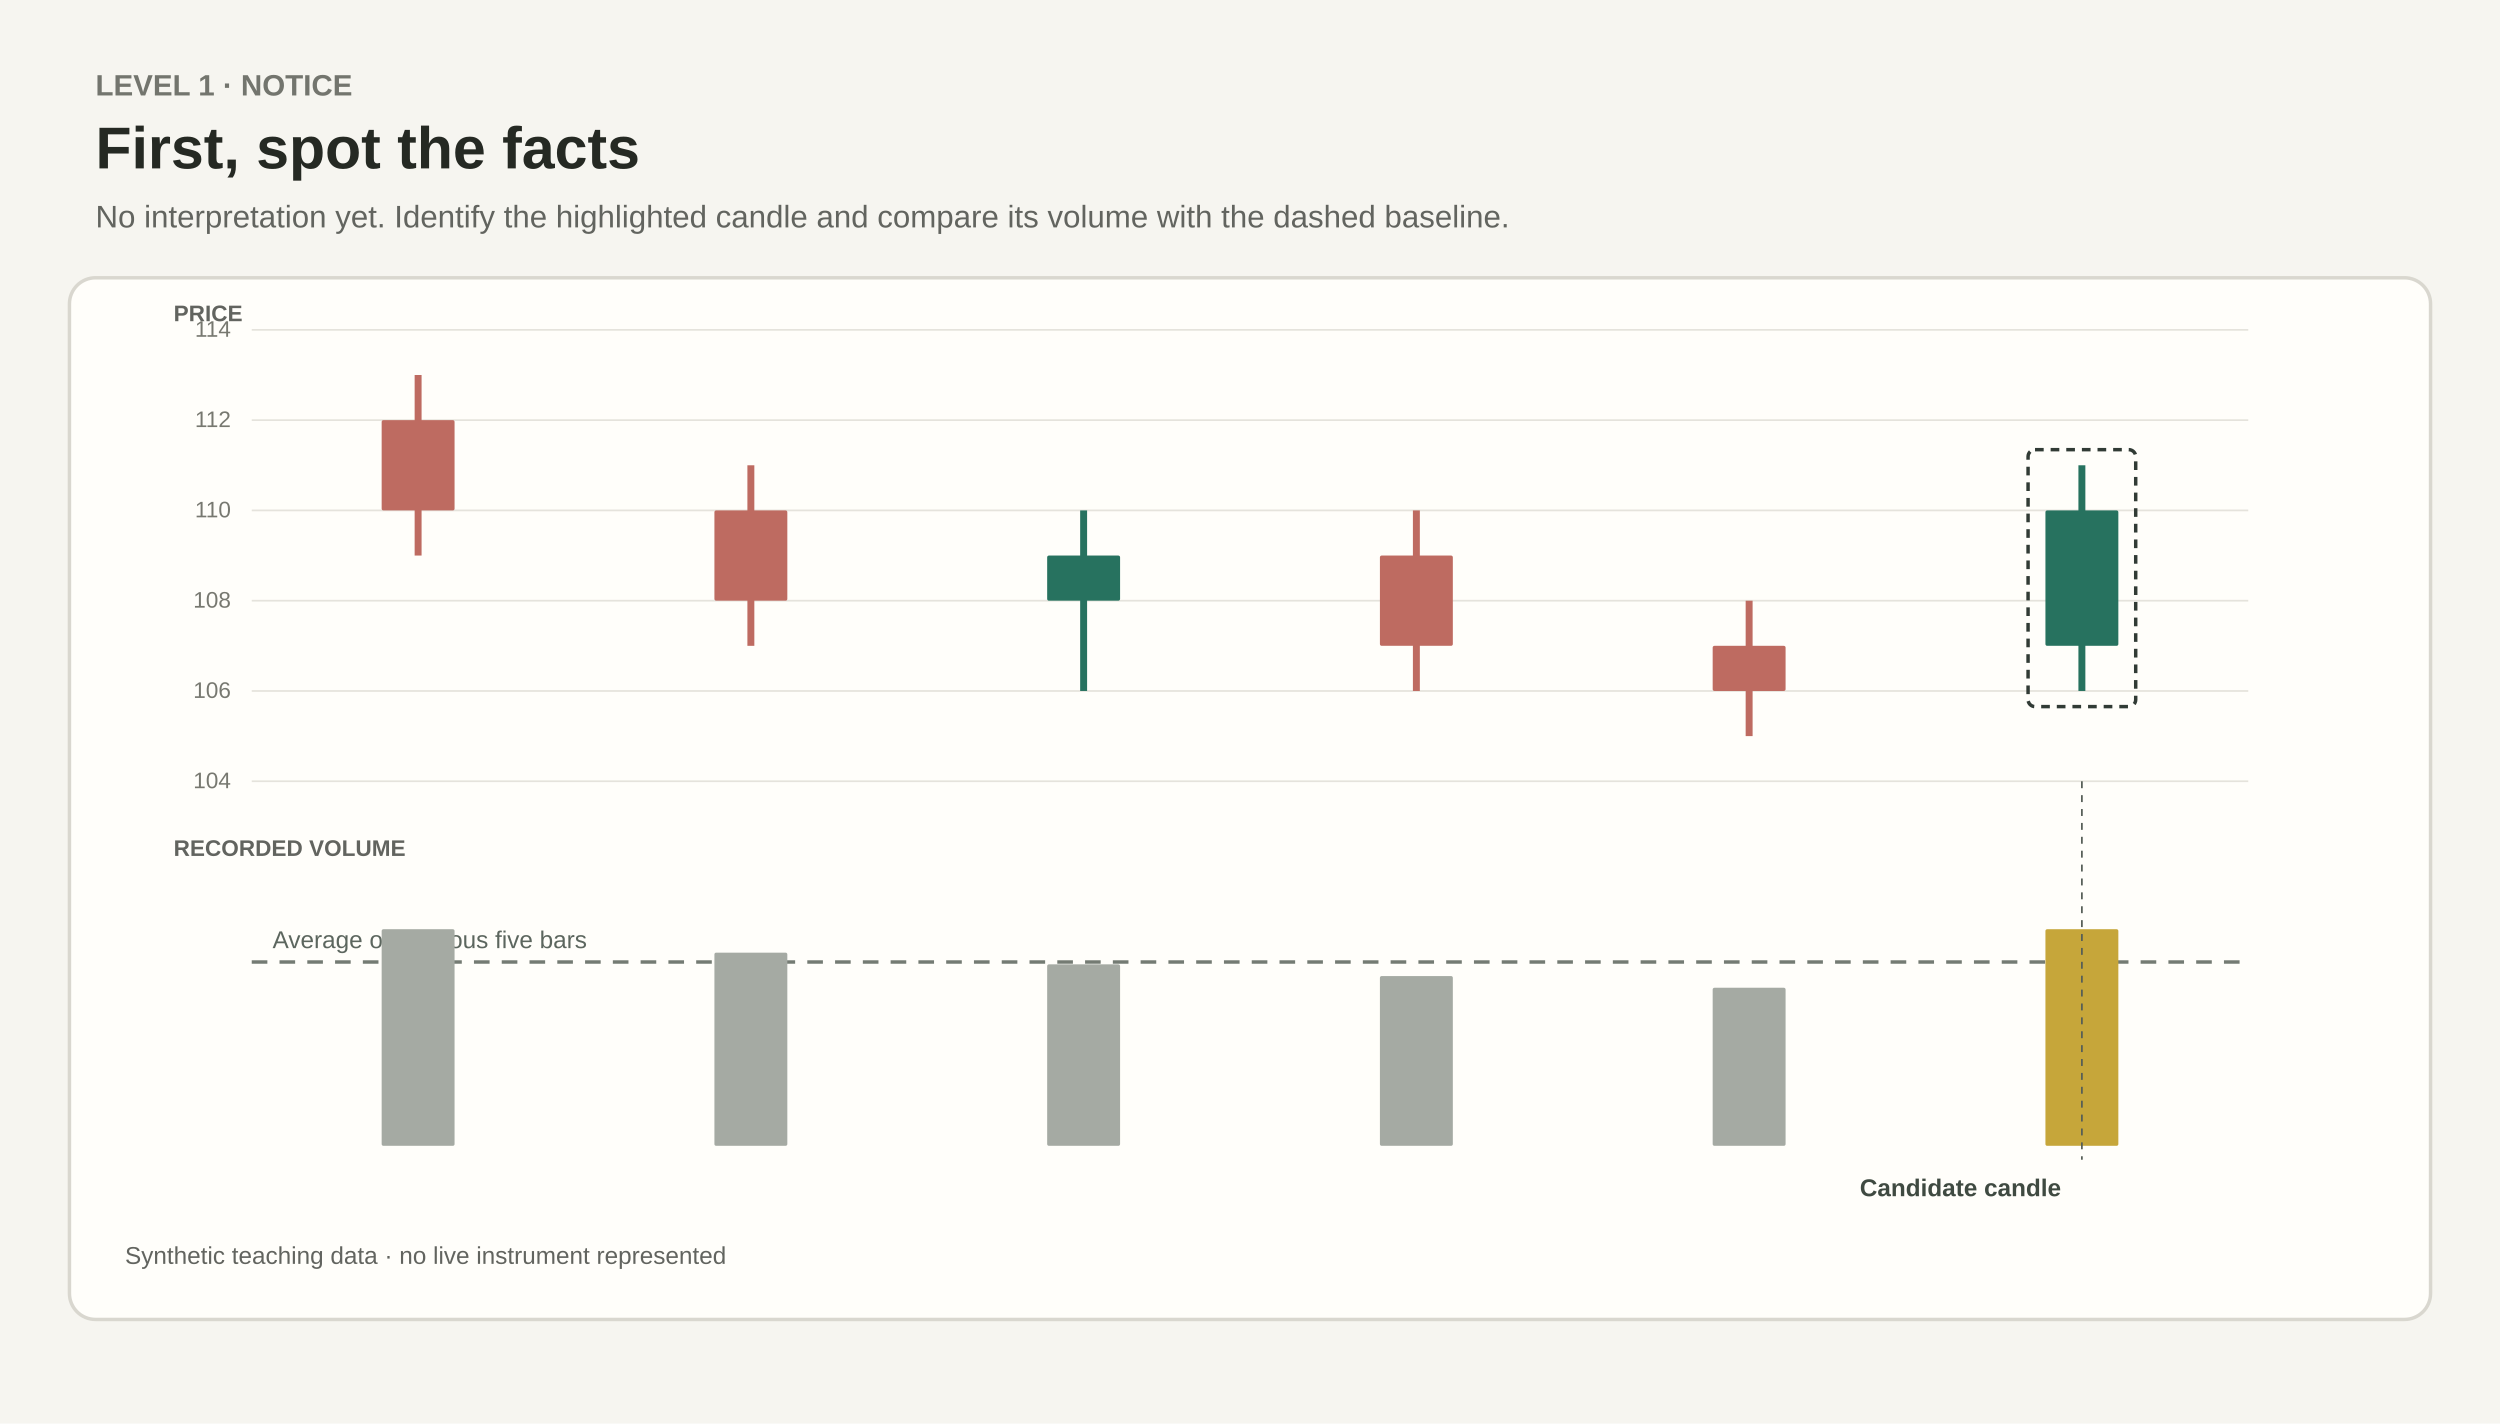
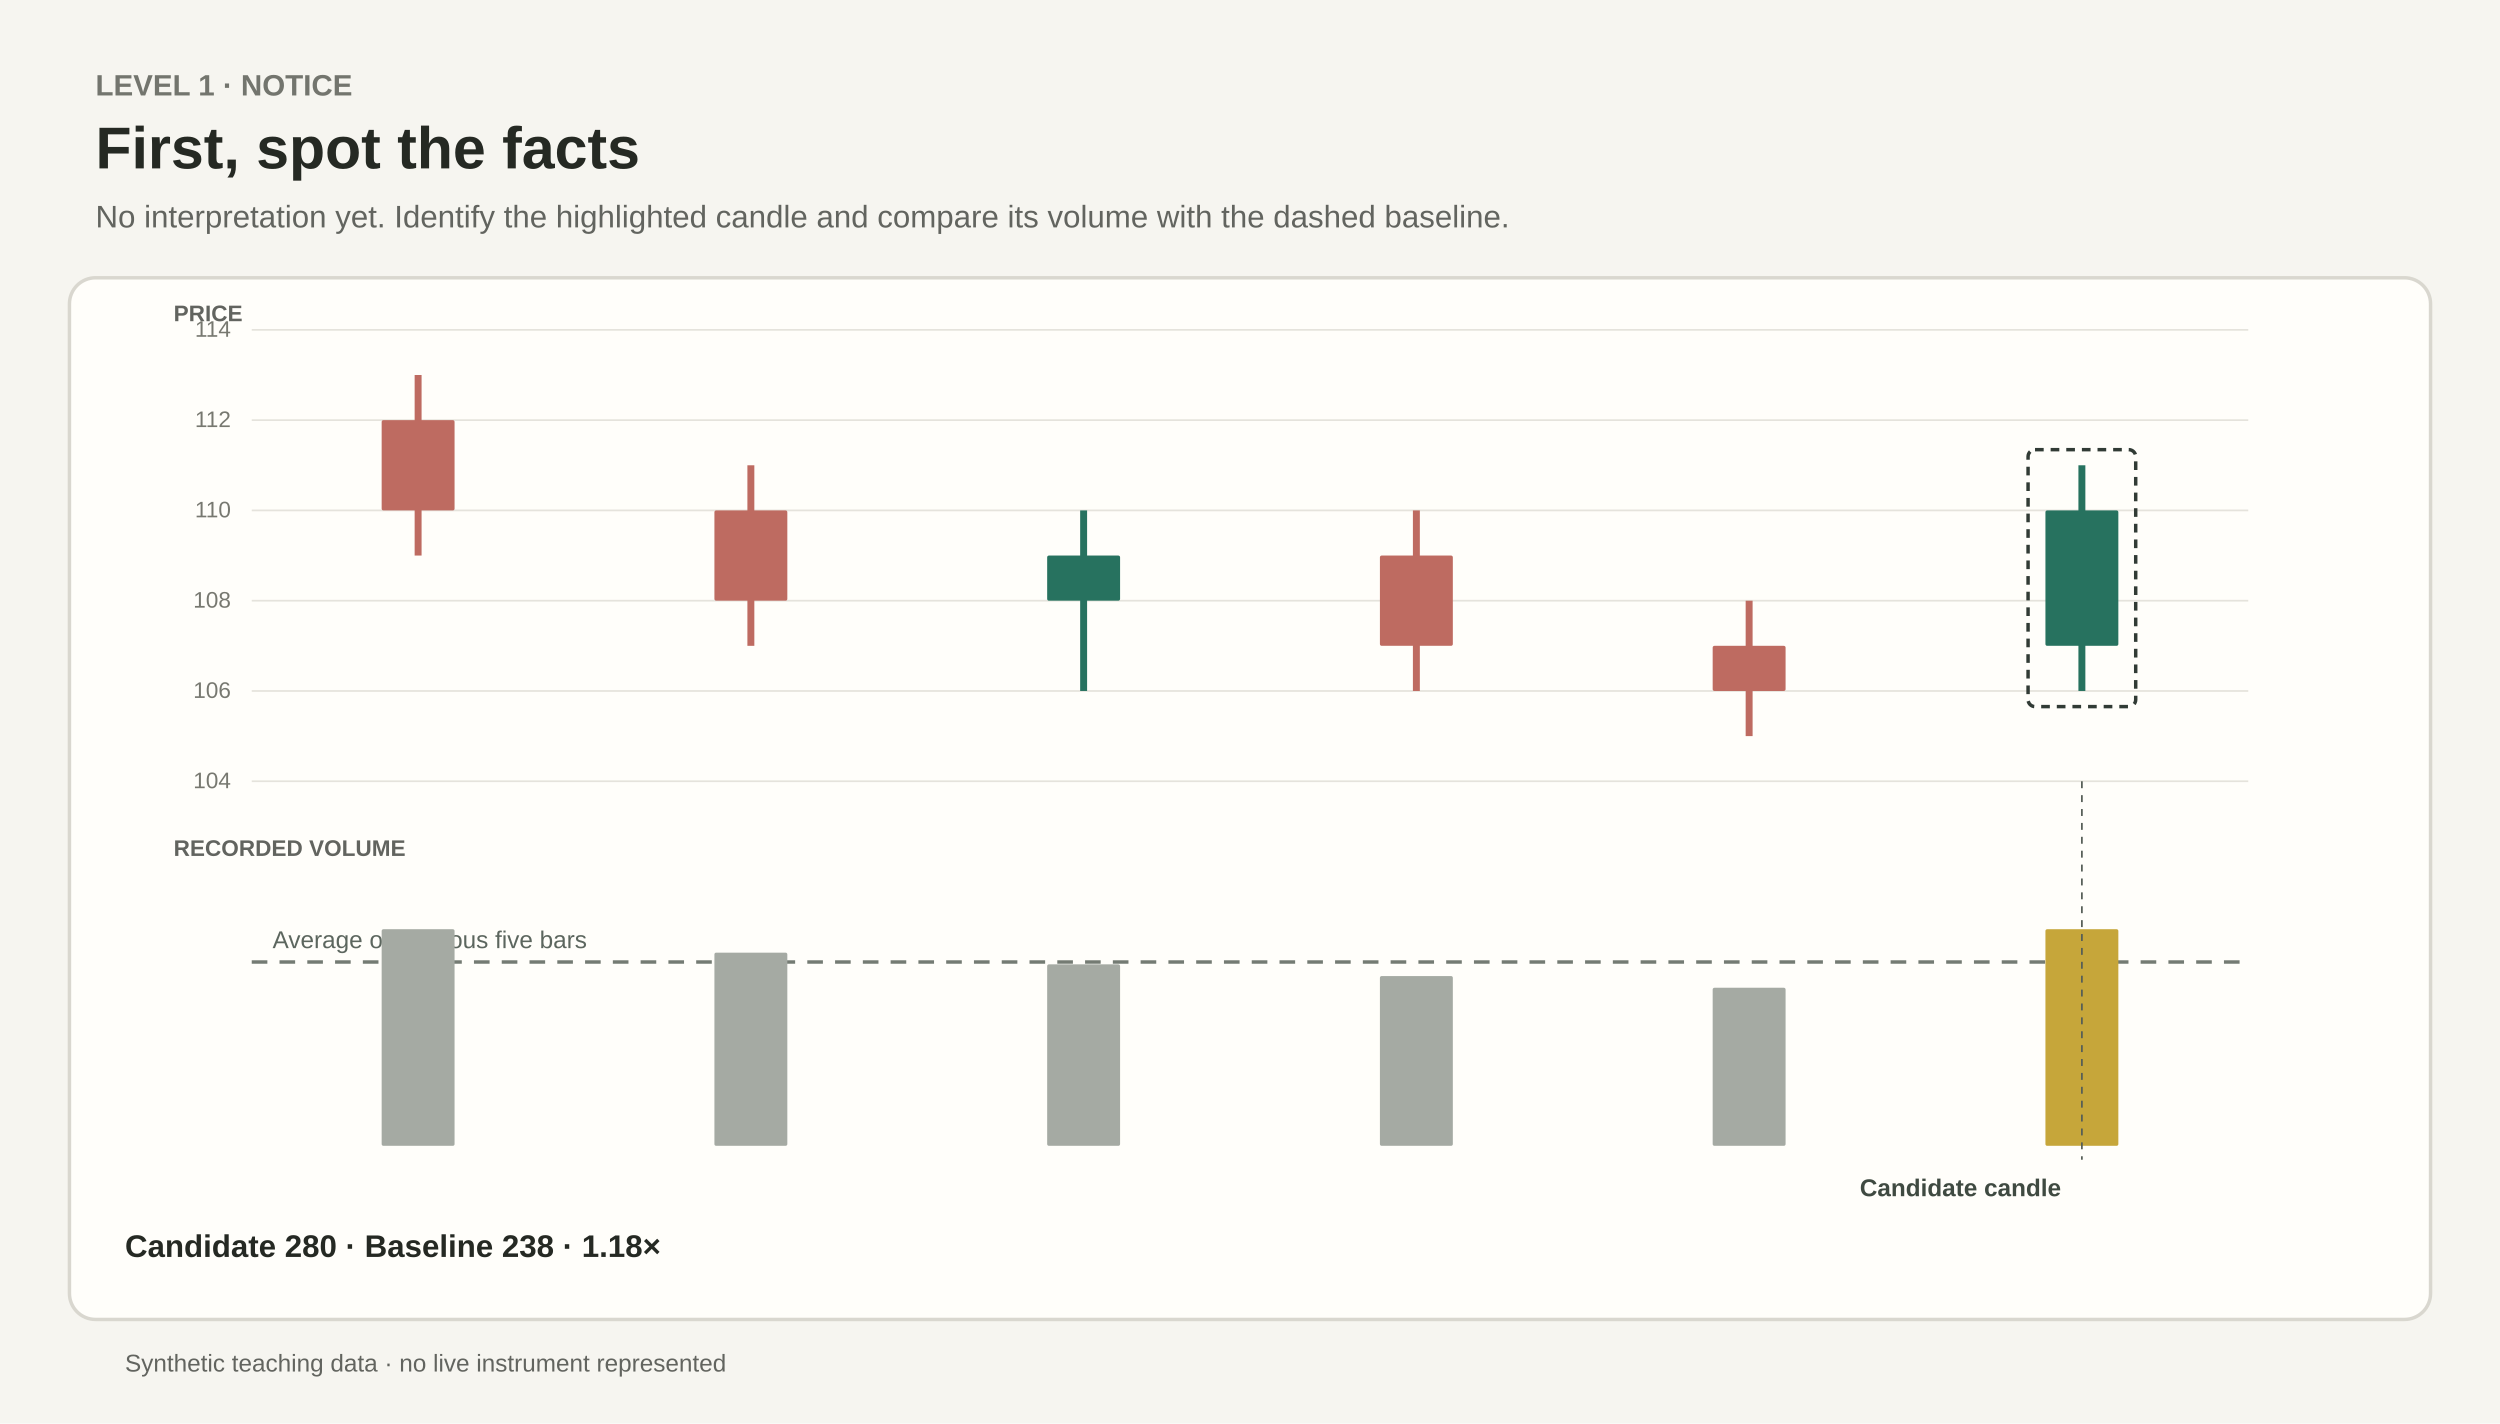
<svg xmlns="http://www.w3.org/2000/svg" width="1440" height="820" viewBox="0 0 1440 820" role="img" aria-labelledby="t d">
  <rect width="1440" height="820" fill="#f6f5f0" />
  <text x="55" y="55" font-family="Arial,Helvetica,sans-serif" font-size="17" font-weight="700" fill="#73756e">LEVEL 1 · NOTICE</text>
  <text x="55" y="97" font-family="Arial,Helvetica,sans-serif" font-size="34" font-weight="700" fill="#252923">First, spot the facts</text>
  <text x="55" y="131" font-family="Arial,Helvetica,sans-serif" font-size="18" fill="#62645f">No interpretation yet. Identify the highlighted candle and compare its volume with the dashed baseline.</text>
  <rect x="40" y="160" width="1360" height="600" rx="15" fill="#fffefa" stroke="#d9d7cf" stroke-width="2" />
  <text x="100" y="185" font-family="Arial,Helvetica,sans-serif" font-size="13" font-weight="700" fill="#62645f">PRICE</text>
  <line x1="145" y1="450" x2="1295" y2="450" stroke="#e5e3dc" />
  <text x="133" y="454" text-anchor="end" font-family="Arial,Helvetica,sans-serif" font-size="13" fill="#777870">104</text>
  <line x1="145" y1="398" x2="1295" y2="398" stroke="#e5e3dc" />
  <text x="133" y="402" text-anchor="end" font-family="Arial,Helvetica,sans-serif" font-size="13" fill="#777870">106</text>
  <line x1="145" y1="346" x2="1295" y2="346" stroke="#e5e3dc" />
  <text x="133" y="350" text-anchor="end" font-family="Arial,Helvetica,sans-serif" font-size="13" fill="#777870">108</text>
  <line x1="145" y1="294" x2="1295" y2="294" stroke="#e5e3dc" />
  <text x="133" y="298" text-anchor="end" font-family="Arial,Helvetica,sans-serif" font-size="13" fill="#777870">110</text>
  <line x1="145" y1="242" x2="1295" y2="242" stroke="#e5e3dc" />
  <text x="133" y="246" text-anchor="end" font-family="Arial,Helvetica,sans-serif" font-size="13" fill="#777870">112</text>
  <line x1="145" y1="190" x2="1295" y2="190" stroke="#e5e3dc" />
  <text x="133" y="194" text-anchor="end" font-family="Arial,Helvetica,sans-serif" font-size="13" fill="#777870">114</text>
  <line x1="240.833" y1="216" x2="240.833" y2="320" stroke="#be6b61" stroke-width="4" />
  <rect x="219.833" y="242" width="42" height="52" rx="1" fill="#be6b61" />
  <line x1="432.5" y1="268" x2="432.5" y2="372" stroke="#be6b61" stroke-width="4" />
  <rect x="411.5" y="294" width="42" height="52" rx="1" fill="#be6b61" />
  <line x1="624.167" y1="294" x2="624.167" y2="398" stroke="#27725f" stroke-width="4" />
  <rect x="603.167" y="320" width="42" height="26" rx="1" fill="#27725f" />
  <line x1="815.833" y1="294" x2="815.833" y2="398" stroke="#be6b61" stroke-width="4" />
  <rect x="794.833" y="320" width="42" height="52" rx="1" fill="#be6b61" />
  <line x1="1007.5" y1="346" x2="1007.5" y2="424" stroke="#be6b61" stroke-width="4" />
  <rect x="986.5" y="372" width="42" height="26" rx="1" fill="#be6b61" />
  <rect x="1168.167" y="259" width="62" height="148" rx="4" fill="none" stroke="#313b35" stroke-width="2" stroke-dasharray="5 4" />
  <line x1="1199.167" y1="268" x2="1199.167" y2="398" stroke="#27725f" stroke-width="4" />
  <rect x="1178.167" y="294" width="42" height="78" rx="1" fill="#27725f" />
  <text x="100" y="493" font-family="Arial,Helvetica,sans-serif" font-size="13" font-weight="700" fill="#62645f">RECORDED VOLUME</text>
  <line x1="145" y1="554.116" x2="1295" y2="554.116" stroke="#747b73" stroke-width="2" stroke-dasharray="9 7" />
  <rect x="153" y="532.116" width="285" height="19" fill="#fffefa" />
  <text x="157" y="546.116" font-family="Arial,Helvetica,sans-serif" font-size="14" fill="#5c665e">Average of previous five bars</text>
  <rect x="219.833" y="535.233" width="42" height="124.767" rx="1" fill="#a5aaa3" />
  <rect x="411.5" y="548.721" width="42" height="111.279" rx="1" fill="#a5aaa3" />
  <rect x="603.167" y="555.465" width="42" height="104.535" rx="1" fill="#a5aaa3" />
  <rect x="794.833" y="562.209" width="42" height="97.791" rx="1" fill="#a5aaa3" />
  <rect x="986.5" y="568.953" width="42" height="91.047" rx="1" fill="#a5aaa3" />
  <rect x="1178.167" y="535.233" width="42" height="124.767" rx="1" fill="#c6a63a" />
  <line x1="1199.167" y1="450" x2="1199.167" y2="668" stroke="#555d56" stroke-dasharray="4 4" />
  <text x="1187.167" y="689" text-anchor="end" font-family="Arial,Helvetica,sans-serif" font-size="14" font-weight="700" fill="#3f4a41">Candidate candle</text>
-   <text x="72" y="728" font-family="Arial,Helvetica,sans-serif" font-size="14" fill="#62645f">Synthetic teaching data · no live instrument represented</text>
+   <text x="72" y="724" font-family="Arial,Helvetica,sans-serif" font-size="18" font-weight="700" fill="#252923">Candidate 280 · Baseline 238 · 1.18×</text>
+   <text x="72" y="790" font-family="Arial,Helvetica,sans-serif" font-size="14" fill="#62645f">Synthetic teaching data · no live instrument represented</text>
</svg>
